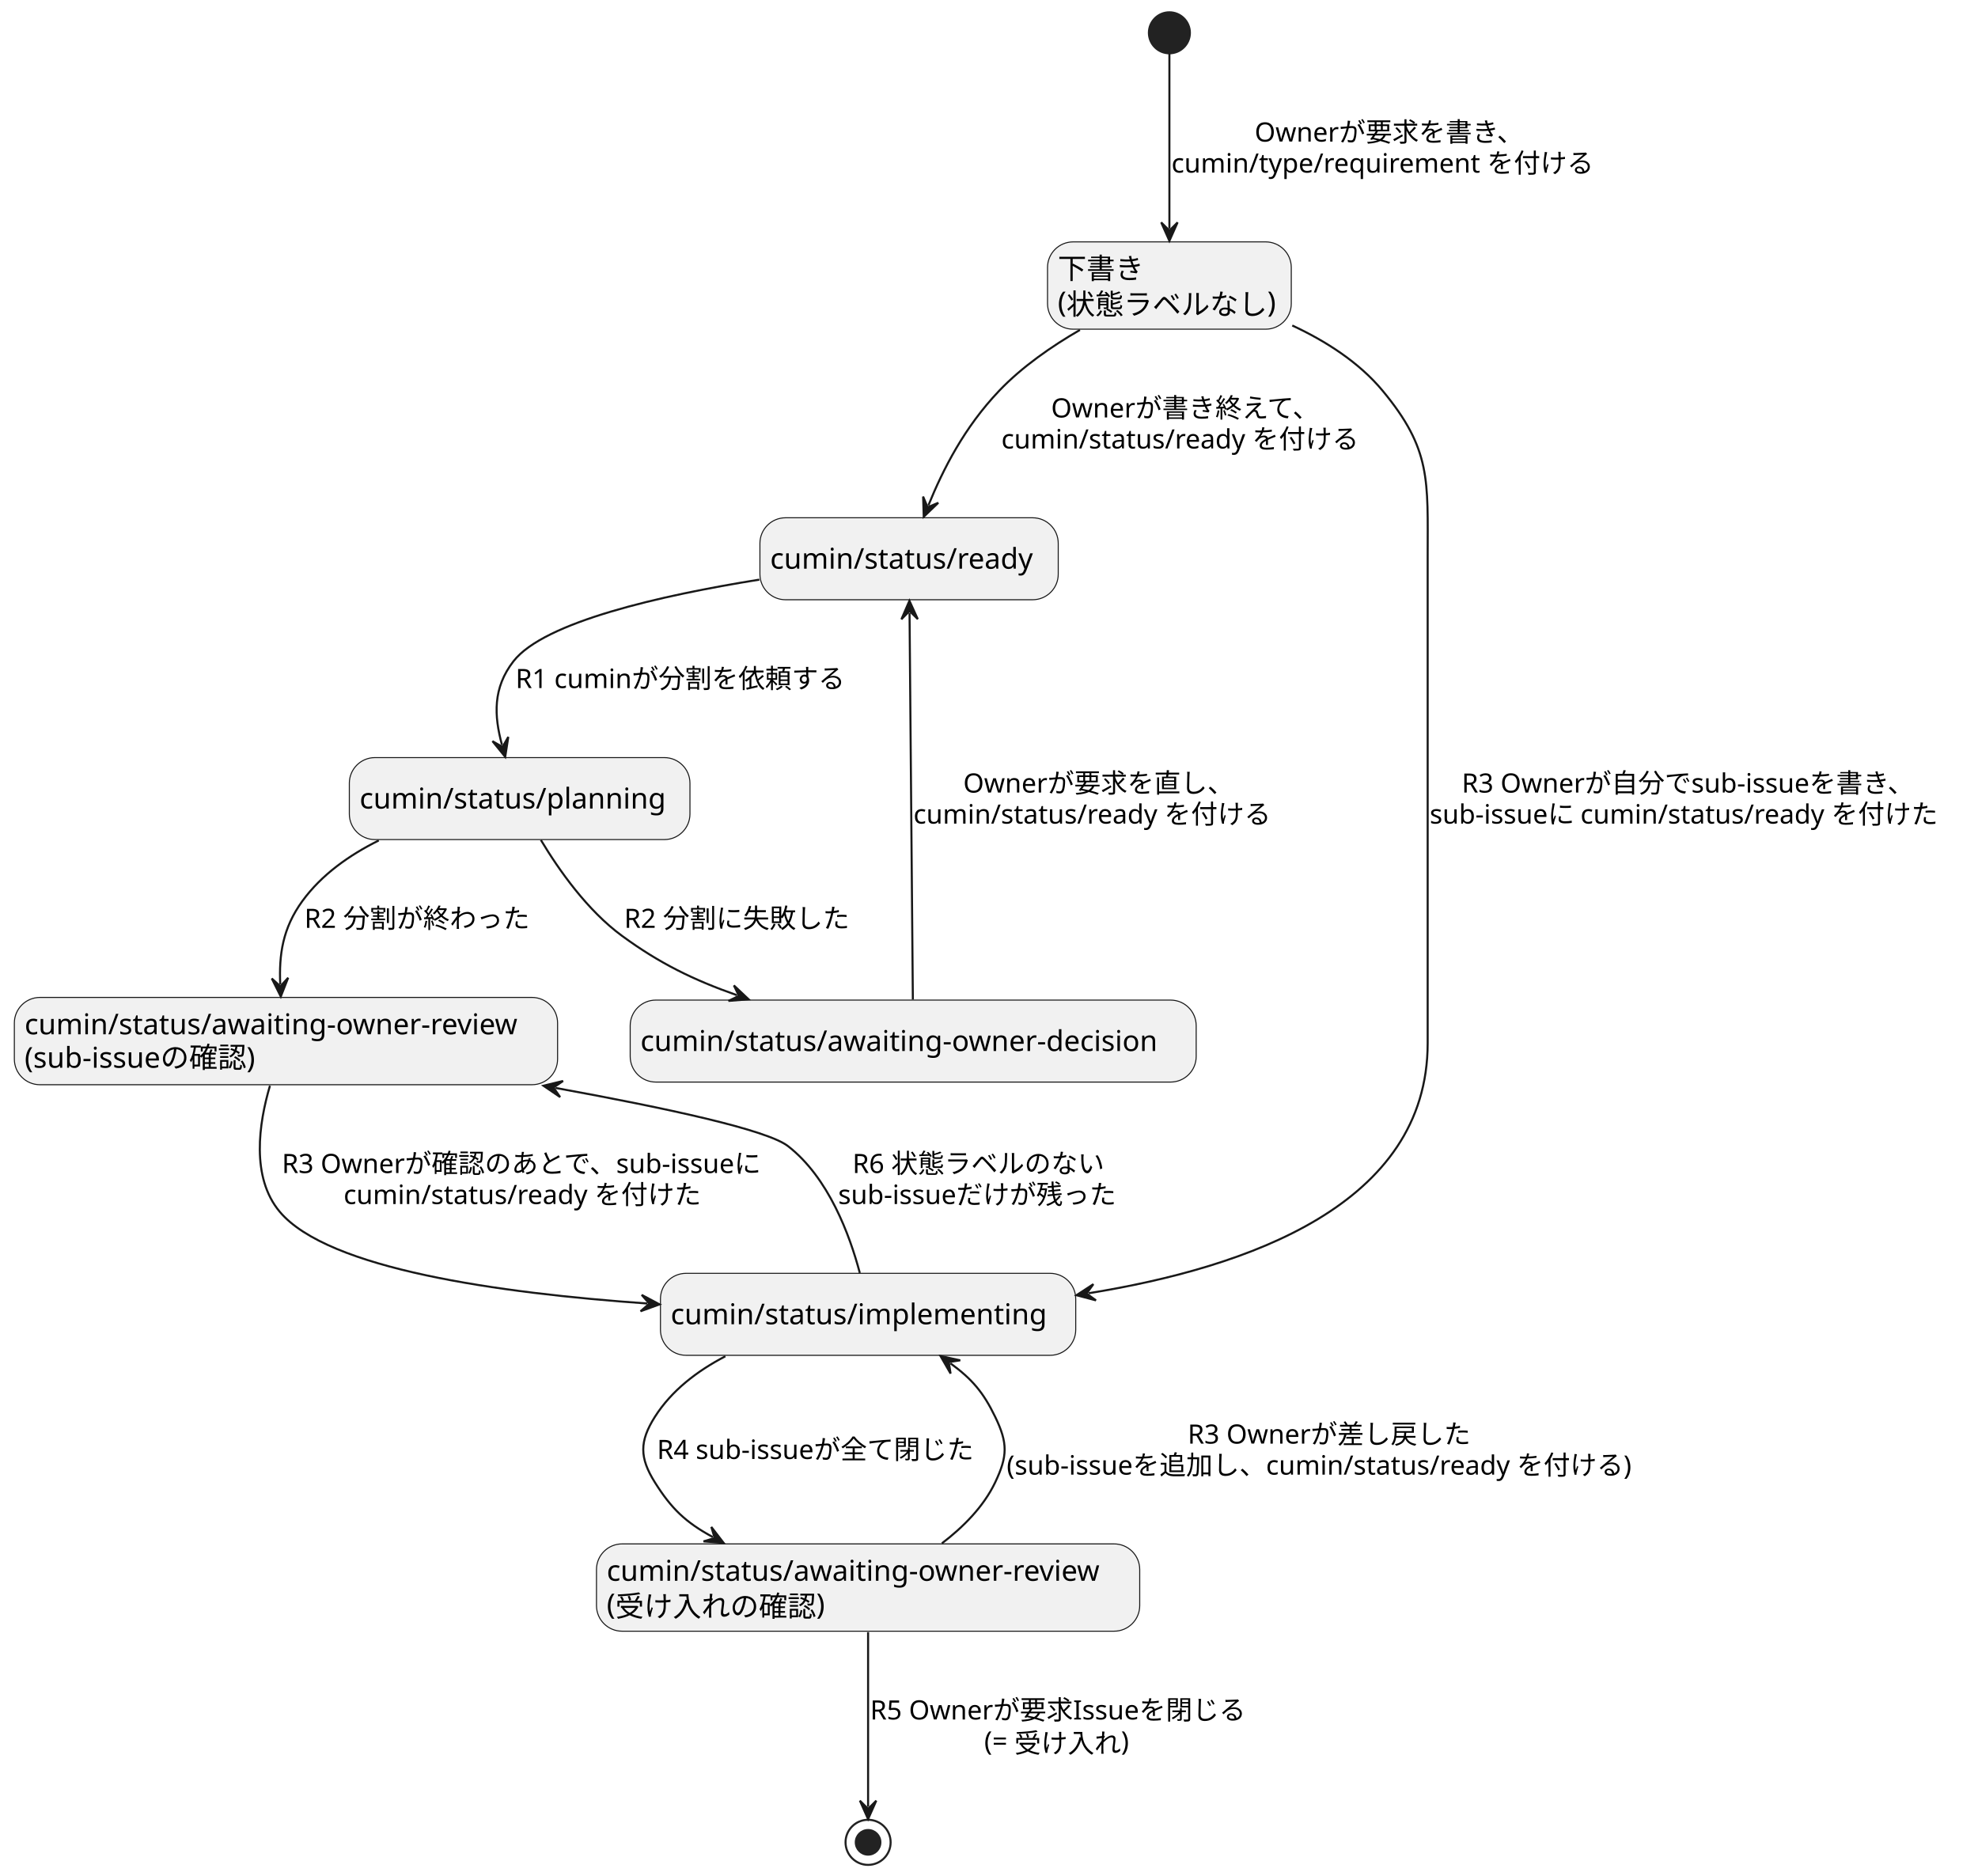
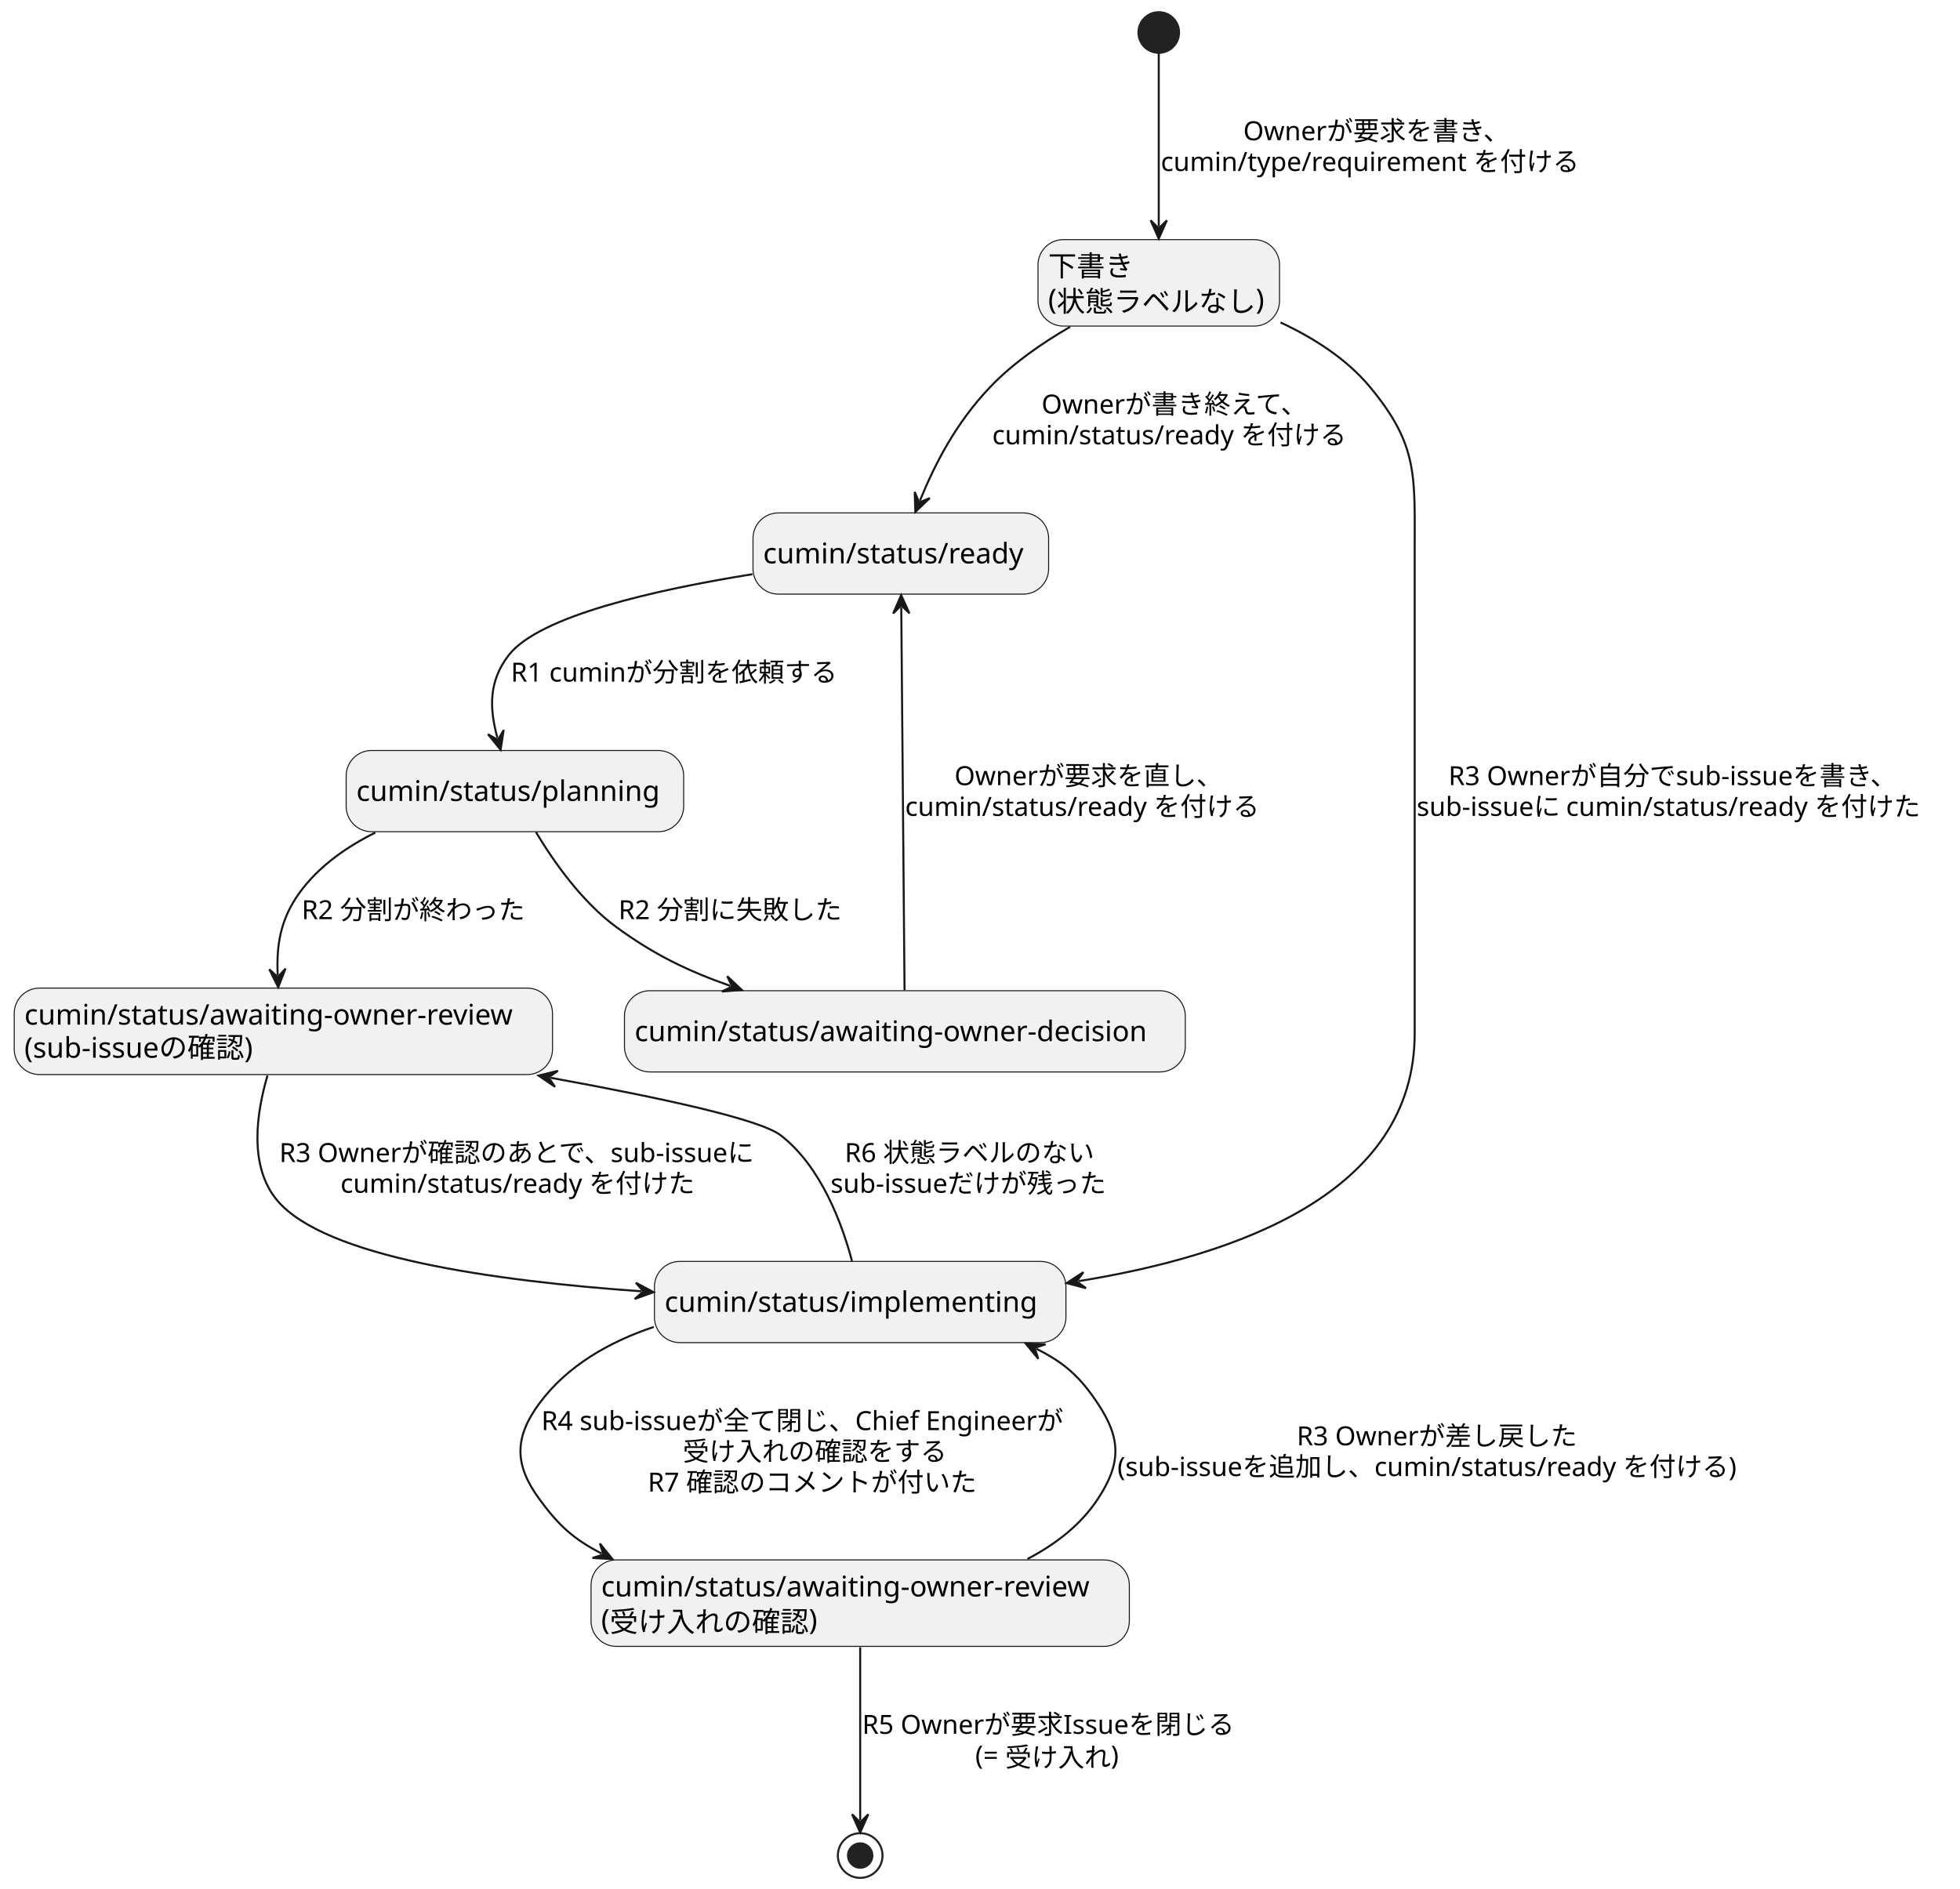
- <svg xmlns="http://www.w3.org/2000/svg" contentStyleType="text/css" data-diagram-type="STATE" height="915px" preserveAspectRatio="none" style="width:965px;height:915px;background:#FFFFFF;" version="1.1" viewBox="0 0 965 915" width="965px" zoomAndPan="magnify">
+ <svg xmlns="http://www.w3.org/2000/svg" contentStyleType="text/css" data-diagram-type="STATE" height="930px" preserveAspectRatio="none" style="width:965px;height:930px;background:#FFFFFF;" version="1.1" viewBox="0 0 965 930" width="965px" zoomAndPan="magnify">
  <defs />
  <g>
    <rect fill="#F1F1F1" height="42.594" rx="12.5" ry="12.5" style="stroke:#181818;stroke-width:0.5;" width="118.923" x="511.05" y="118" />
    <text fill="#000000" font-family="sans-serif" font-size="14" lengthAdjust="spacing" textLength="42" x="516.05" y="135.995">下書き</text>
    <text fill="#000000" font-family="sans-serif" font-size="14" lengthAdjust="spacing" textLength="108.923" x="516.05" y="152.292">(状態ラベルなし)</text>
    <rect fill="#F1F1F1" height="40" rx="12.5" ry="12.5" style="stroke:#181818;stroke-width:0.5;" width="145.543" x="370.74" y="252.59" />
    <text fill="#000000" font-family="sans-serif" font-size="14" lengthAdjust="spacing" textLength="135.543" x="375.74" y="277.437">cumin/status/ready</text>
    <rect fill="#F1F1F1" height="40" rx="12.5" ry="12.5" style="stroke:#181818;stroke-width:0.5;" width="166.174" x="170.43" y="369.59" />
    <text fill="#000000" font-family="sans-serif" font-size="14" lengthAdjust="spacing" textLength="156.174" x="175.43" y="394.437">cumin/status/planning</text>
    <rect fill="#F1F1F1" height="42.594" rx="12.5" ry="12.5" style="stroke:#181818;stroke-width:0.5;" width="265.028" x="7" y="486.59" />
    <text fill="#000000" font-family="sans-serif" font-size="14" lengthAdjust="spacing" textLength="255.028" x="12" y="504.585">cumin/status/awaiting-owner-review</text>
    <text fill="#000000" font-family="sans-serif" font-size="14" lengthAdjust="spacing" textLength="118.993" x="12" y="520.882">(sub-issueの確認)</text>
    <rect fill="#F1F1F1" height="40" rx="12.5" ry="12.5" style="stroke:#181818;stroke-width:0.5;" width="202.602" x="322.21" y="621.19" />
    <text fill="#000000" font-family="sans-serif" font-size="14" lengthAdjust="spacing" textLength="192.602" x="327.21" y="646.037">cumin/status/implementing</text>
-     <rect fill="#F1F1F1" height="42.594" rx="12.5" ry="12.5" style="stroke:#181818;stroke-width:0.5;" width="265.028" x="291" y="753.19" />
-     <text fill="#000000" font-family="sans-serif" font-size="14" lengthAdjust="spacing" textLength="255.028" x="296" y="771.185">cumin/status/awaiting-owner-review</text>
-     <text fill="#000000" font-family="sans-serif" font-size="14" lengthAdjust="spacing" textLength="108.923" x="296" y="787.482">(受け入れの確認)</text>
+     <rect fill="#F1F1F1" height="42.594" rx="12.5" ry="12.5" style="stroke:#181818;stroke-width:0.5;" width="265.028" x="291" y="768.19" />
+     <text fill="#000000" font-family="sans-serif" font-size="14" lengthAdjust="spacing" textLength="255.028" x="296" y="786.185">cumin/status/awaiting-owner-review</text>
+     <text fill="#000000" font-family="sans-serif" font-size="14" lengthAdjust="spacing" textLength="108.923" x="296" y="802.482">(受け入れの確認)</text>
    <rect fill="#F1F1F1" height="40" rx="12.5" ry="12.5" style="stroke:#181818;stroke-width:0.5;" width="276.13" x="307.45" y="487.89" />
    <text fill="#000000" font-family="sans-serif" font-size="14" lengthAdjust="spacing" textLength="266.13" x="312.45" y="512.737">cumin/status/awaiting-owner-decision</text>
    <ellipse cx="570.51" cy="16" fill="#222222" rx="10" ry="10" style="stroke:#222222;stroke-width:1;" />
-     <ellipse cx="423.51" cy="898.78" fill="none" rx="11" ry="11" style="stroke:#222222;stroke-width:1;" />
-     <ellipse cx="423.51" cy="898.78" fill="#222222" rx="6" ry="6" style="stroke:#222222;stroke-width:1;" />
+     <ellipse cx="423.51" cy="913.78" fill="none" rx="11" ry="11" style="stroke:#222222;stroke-width:1;" />
+     <ellipse cx="423.51" cy="913.78" fill="#222222" rx="6" ry="6" style="stroke:#222222;stroke-width:1;" />
    <g class="link" data-entity-1=".start." data-entity-2="Draft" data-source-line="15" data-uid="lnk3" id="link_.start._Draft">
      <path d="M570.51,26.12 C570.51,45.4 570.51,84.74 570.51,111.5" fill="none" id="*start*-to-Draft" style="stroke:#181818;stroke-width:1;" />
      <polygon fill="#181818" points="570.51,117.5,574.51,108.5,570.51,112.5,566.51,108.5,570.51,117.5" style="stroke:#181818;stroke-width:1;" />
      <text fill="#000000" font-family="sans-serif" font-size="13" lengthAdjust="spacing" textLength="133.447" x="612.097" y="69.067">Ownerが要求を書き、</text>
      <text fill="#000000" font-family="sans-serif" font-size="13" lengthAdjust="spacing" textLength="214.621" x="571.51" y="84.2">cumin/type/requirement を付ける</text>
    </g>
    <g class="link" data-entity-1="Draft" data-entity-2="Ready" data-source-line="16" data-uid="lnk4" id="link_Draft_Ready">
      <path d="M526.86,160.96 C513.14,168.89 498.68,178.89 487.51,190.59 C470.39,208.54 460.139,228.896 452.929,246.546" fill="none" id="Draft-to-Ready" style="stroke:#181818;stroke-width:1;" />
      <polygon fill="#181818" points="450.66,252.1,457.766,245.281,452.551,247.471,450.361,242.256,450.66,252.1" style="stroke:#181818;stroke-width:1;" />
      <text fill="#000000" font-family="sans-serif" font-size="13" lengthAdjust="spacing" textLength="133.447" x="512.783" y="203.657">Ownerが書き終えて、</text>
      <text fill="#000000" font-family="sans-serif" font-size="13" lengthAdjust="spacing" textLength="181.994" x="488.51" y="218.79">cumin/status/ready を付ける</text>
    </g>
    <g class="link" data-entity-1="Draft" data-entity-2="Implementing" data-source-line="17" data-uid="lnk5" id="link_Draft_Implementing">
      <path d="M630.45,158.79 C646.71,166.36 662.99,176.7 674.51,190.59 C698.34,219.3 696.51,234.29 696.51,271.59 C696.51,271.59 696.51,271.59 696.51,508.89 C696.51,587.78 608.713,618.341 531.093,630.911" fill="none" id="Draft-to-Implementing" style="stroke:#181818;stroke-width:1;" />
      <polygon fill="#181818" points="525.17,631.87,534.694,634.38,530.106,631.071,533.415,626.483,525.17,631.87" style="stroke:#181818;stroke-width:1;" />
      <text fill="#000000" font-family="sans-serif" font-size="13" lengthAdjust="spacing" textLength="229.233" x="713.132" y="386.657">R3 Ownerが自分でsub-issueを書き、</text>
      <text fill="#000000" font-family="sans-serif" font-size="13" lengthAdjust="spacing" textLength="260.476" x="697.51" y="401.79">sub-issueに cumin/status/ready を付けた</text>
    </g>
    <g class="link" data-entity-1="Planning" data-entity-2="PlanReview" data-source-line="18" data-uid="lnk6" id="link_Planning_PlanReview">
      <path d="M184.79,410.02 C170.45,417.13 156.87,426.71 147.51,439.59 C137.84,452.92 136.083,465.806 136.723,480.176" fill="none" id="Planning-to-PlanReview" style="stroke:#181818;stroke-width:1;" />
      <polygon fill="#181818" points="136.99,486.17,140.586,477.001,136.768,481.175,132.594,477.357,136.99,486.17" style="stroke:#181818;stroke-width:1;" />
      <text fill="#000000" font-family="sans-serif" font-size="13" lengthAdjust="spacing" textLength="112.436" x="148.51" y="452.657">R2 分割が終わった</text>
    </g>
    <g class="link" data-entity-1="Planning" data-entity-2="Decision" data-source-line="19" data-uid="lnk7" id="link_Planning_Decision">
      <path d="M263.89,409.82 C272.69,424.48 286.57,444.2 303.51,456.59 C321.77,469.95 338.249,478.032 359.549,485.512" fill="none" id="Planning-to-Decision" style="stroke:#181818;stroke-width:1;" />
      <polygon fill="#181818" points="365.21,487.5,358.044,480.744,360.492,485.843,355.393,488.292,365.21,487.5" style="stroke:#181818;stroke-width:1;" />
      <text fill="#000000" font-family="sans-serif" font-size="13" lengthAdjust="spacing" textLength="112.436" x="304.51" y="452.657">R2 分割に失敗した</text>
    </g>
    <g class="link" data-entity-1="Decision" data-entity-2="Ready" data-source-line="20" data-uid="lnk8" id="link_Decision_Ready">
      <path d="M445.35,487.62 C444.97,443.8 444.112,343.11 443.732,299.08" fill="none" id="Decision-to-Ready" style="stroke:#181818;stroke-width:1;" />
      <polygon fill="#181818" points="443.68,293.08,439.758,302.114,443.723,298.08,447.757,302.045,443.68,293.08" style="stroke:#181818;stroke-width:1;" />
      <text fill="#000000" font-family="sans-serif" font-size="13" lengthAdjust="spacing" textLength="133.447" x="469.923" y="386.657">Ownerが要求を直し、</text>
      <text fill="#000000" font-family="sans-serif" font-size="13" lengthAdjust="spacing" textLength="181.994" x="445.65" y="401.79">cumin/status/ready を付ける</text>
    </g>
    <g class="link" data-entity-1="Ready" data-entity-2="Planning" data-source-line="21" data-uid="lnk9" id="link_Ready_Planning">
      <path d="M370.47,282.77 C322.3,290.49 265.45,303.39 250.51,322.59 C240.37,335.63 241.024,349.088 244.904,363.438" fill="none" id="Ready-to-Planning" style="stroke:#181818;stroke-width:1;" />
      <polygon fill="#181818" points="246.47,369.23,247.982,359.498,245.165,364.403,240.26,361.586,246.47,369.23" style="stroke:#181818;stroke-width:1;" />
      <text fill="#000000" font-family="sans-serif" font-size="13" lengthAdjust="spacing" textLength="165.338" x="251.51" y="335.657">R1 cuminが分割を依頼する</text>
    </g>
    <g class="link" data-entity-1="PlanReview" data-entity-2="Implementing" data-source-line="22" data-uid="lnk10" id="link_PlanReview_Implementing">
      <path d="M131.7,529.66 C126.29,548 122.32,574.36 136.51,591.19 C160.15,619.2 243.095,630.777 315.775,635.917" fill="none" id="PlanReview-to-Implementing" style="stroke:#181818;stroke-width:1;" />
      <polygon fill="#181818" points="321.76,636.34,313.065,631.715,316.772,635.987,312.5,639.695,321.76,636.34" style="stroke:#181818;stroke-width:1;" />
      <text fill="#000000" font-family="sans-serif" font-size="13" lengthAdjust="spacing" textLength="242.233" x="137.51" y="572.257">R3 Ownerが確認のあとで、sub-issueに</text>
      <text fill="#000000" font-family="sans-serif" font-size="13" lengthAdjust="spacing" textLength="181.994" x="167.63" y="587.39">cumin/status/ready を付けた</text>
    </g>
    <g class="link" data-entity-1="Implementing" data-entity-2="PlanReview" data-source-line="24" data-uid="lnk12" id="link_Implementing_PlanReview">
      <path d="M419.48,621.04 C414.52,602.34 404.21,574.54 384.51,559.19 C374.26,551.19 325.893,540.746 271.033,530.746" fill="none" id="Implementing-to-PlanReview" style="stroke:#181818;stroke-width:1;" />
      <polygon fill="#181818" points="265.13,529.67,273.267,535.219,270.049,530.567,274.701,527.349,265.13,529.67" style="stroke:#181818;stroke-width:1;" />
      <text fill="#000000" font-family="sans-serif" font-size="13" lengthAdjust="spacing" textLength="125.436" x="415.887" y="572.257">R6 状態ラベルのない</text>
      <text fill="#000000" font-family="sans-serif" font-size="13" lengthAdjust="spacing" textLength="139.35" x="408.93" y="587.39">sub-issueだけが残った</text>
    </g>
    <g class="link" data-entity-1="Implementing" data-entity-2="Acceptance" data-source-line="23" data-uid="lnk11" id="link_Implementing_Acceptance">
-       <path d="M353.89,661.66 C340.27,668.73 327.69,678.29 319.51,691.19 C311.9,703.2 311.96,711.14 319.51,723.19 C327.51,735.93 334.463,742.665 347.773,749.865" fill="none" id="Implementing-to-Acceptance" style="stroke:#181818;stroke-width:1;" />
-       <polygon fill="#181818" points="353.05,752.72,347.037,744.92,348.652,750.341,343.231,751.956,353.05,752.72" style="stroke:#181818;stroke-width:1;" />
-       <text fill="#000000" font-family="sans-serif" font-size="13" lengthAdjust="spacing" textLength="160.786" x="320.51" y="711.757">R4 sub-issueが全て閉じた</text>
+       <path d="M321.89,653.46 C299.94,660.82 279.23,672.57 265.51,691.19 C253.12,708 253.19,721.32 265.51,738.19 C274.86,750.97 282.141,757.842 296.201,765.052" fill="none" id="Implementing-to-Acceptance" style="stroke:#181818;stroke-width:1;" />
+       <polygon fill="#181818" points="301.54,767.79,295.357,760.124,297.091,765.509,291.706,767.243,301.54,767.79" style="stroke:#181818;stroke-width:1;" />
+       <text fill="#000000" font-family="sans-serif" font-size="13" lengthAdjust="spacing" textLength="269.318" x="266.51" y="704.257">R4 sub-issueが全て閉じ、Chief Engineerが</text>
+       <text fill="#000000" font-family="sans-serif" font-size="13" lengthAdjust="spacing" textLength="130" x="336.169" y="719.39">受け入れの確認をする</text>
+       <text fill="#000000" font-family="sans-serif" font-size="13" lengthAdjust="spacing" textLength="164.436" x="318.951" y="734.523">R7 確認のコメントが付いた</text>
    </g>
    <g class="link" data-entity-1="Acceptance" data-entity-2="Implementing" data-source-line="25" data-uid="lnk13" id="link_Acceptance_Implementing">
-       <path d="M459.52,752.93 C469.85,745.06 479.85,735.07 485.51,723.19 C491.63,710.35 491.71,703.99 485.51,691.19 C479.71,679.21 474.255,672.809 463.685,665.089" fill="none" id="Acceptance-to-Implementing" style="stroke:#181818;stroke-width:1;" />
-       <polygon fill="#181818" points="458.84,661.55,463.749,670.088,462.878,664.499,468.467,663.628,458.84,661.55" style="stroke:#181818;stroke-width:1;" />
-       <text fill="#000000" font-family="sans-serif" font-size="13" lengthAdjust="spacing" textLength="141.883" x="579.432" y="704.257">R3 Ownerが差し戻した</text>
-       <text fill="#000000" font-family="sans-serif" font-size="13" lengthAdjust="spacing" textLength="318.487" x="491.13" y="719.39">(sub-issueを追加し、cumin/status/ready を付ける)</text>
+       <path d="M505.87,767.73 C519.58,760.59 532.06,751.02 540.51,738.19 C552,720.74 552.09,708.58 540.51,691.19 C531.85,678.17 524.368,671.28 510.308,664.26" fill="none" id="Acceptance-to-Implementing" style="stroke:#181818;stroke-width:1;" />
+       <polygon fill="#181818" points="504.94,661.58,511.205,669.179,509.413,663.813,514.779,662.022,504.94,661.58" style="stroke:#181818;stroke-width:1;" />
+       <text fill="#000000" font-family="sans-serif" font-size="13" lengthAdjust="spacing" textLength="141.883" x="638.462" y="711.757">R3 Ownerが差し戻した</text>
+       <text fill="#000000" font-family="sans-serif" font-size="13" lengthAdjust="spacing" textLength="318.487" x="550.16" y="726.89">(sub-issueを追加し、cumin/status/ready を付ける)</text>
    </g>
    <g class="link" data-entity-1="Acceptance" data-entity-2=".end." data-source-line="26" data-uid="lnk15" id="link_Acceptance_.end.">
-       <path d="M423.51,796.23 C423.51,822.67 423.51,861.36 423.51,881.45" fill="none" id="Acceptance-to-*end*" style="stroke:#181818;stroke-width:1;" />
-       <polygon fill="#181818" points="423.51,887.45,427.51,878.45,423.51,882.45,419.51,878.45,423.51,887.45" style="stroke:#181818;stroke-width:1;" />
-       <text fill="#000000" font-family="sans-serif" font-size="13" lengthAdjust="spacing" textLength="188.5" x="424.51" y="838.847">R5 Ownerが要求Issueを閉じる</text>
-       <text fill="#000000" font-family="sans-serif" font-size="13" lengthAdjust="spacing" textLength="77.168" x="480.176" y="853.98">(= 受け入れ)</text>
+       <path d="M423.51,811.23 C423.51,837.67 423.51,876.36 423.51,896.45" fill="none" id="Acceptance-to-*end*" style="stroke:#181818;stroke-width:1;" />
+       <polygon fill="#181818" points="423.51,902.45,427.51,893.45,423.51,897.45,419.51,893.45,423.51,902.45" style="stroke:#181818;stroke-width:1;" />
+       <text fill="#000000" font-family="sans-serif" font-size="13" lengthAdjust="spacing" textLength="188.5" x="424.51" y="853.847">R5 Ownerが要求Issueを閉じる</text>
+       <text fill="#000000" font-family="sans-serif" font-size="13" lengthAdjust="spacing" textLength="77.168" x="480.176" y="868.98">(= 受け入れ)</text>
    </g>
  </g>
</svg>
